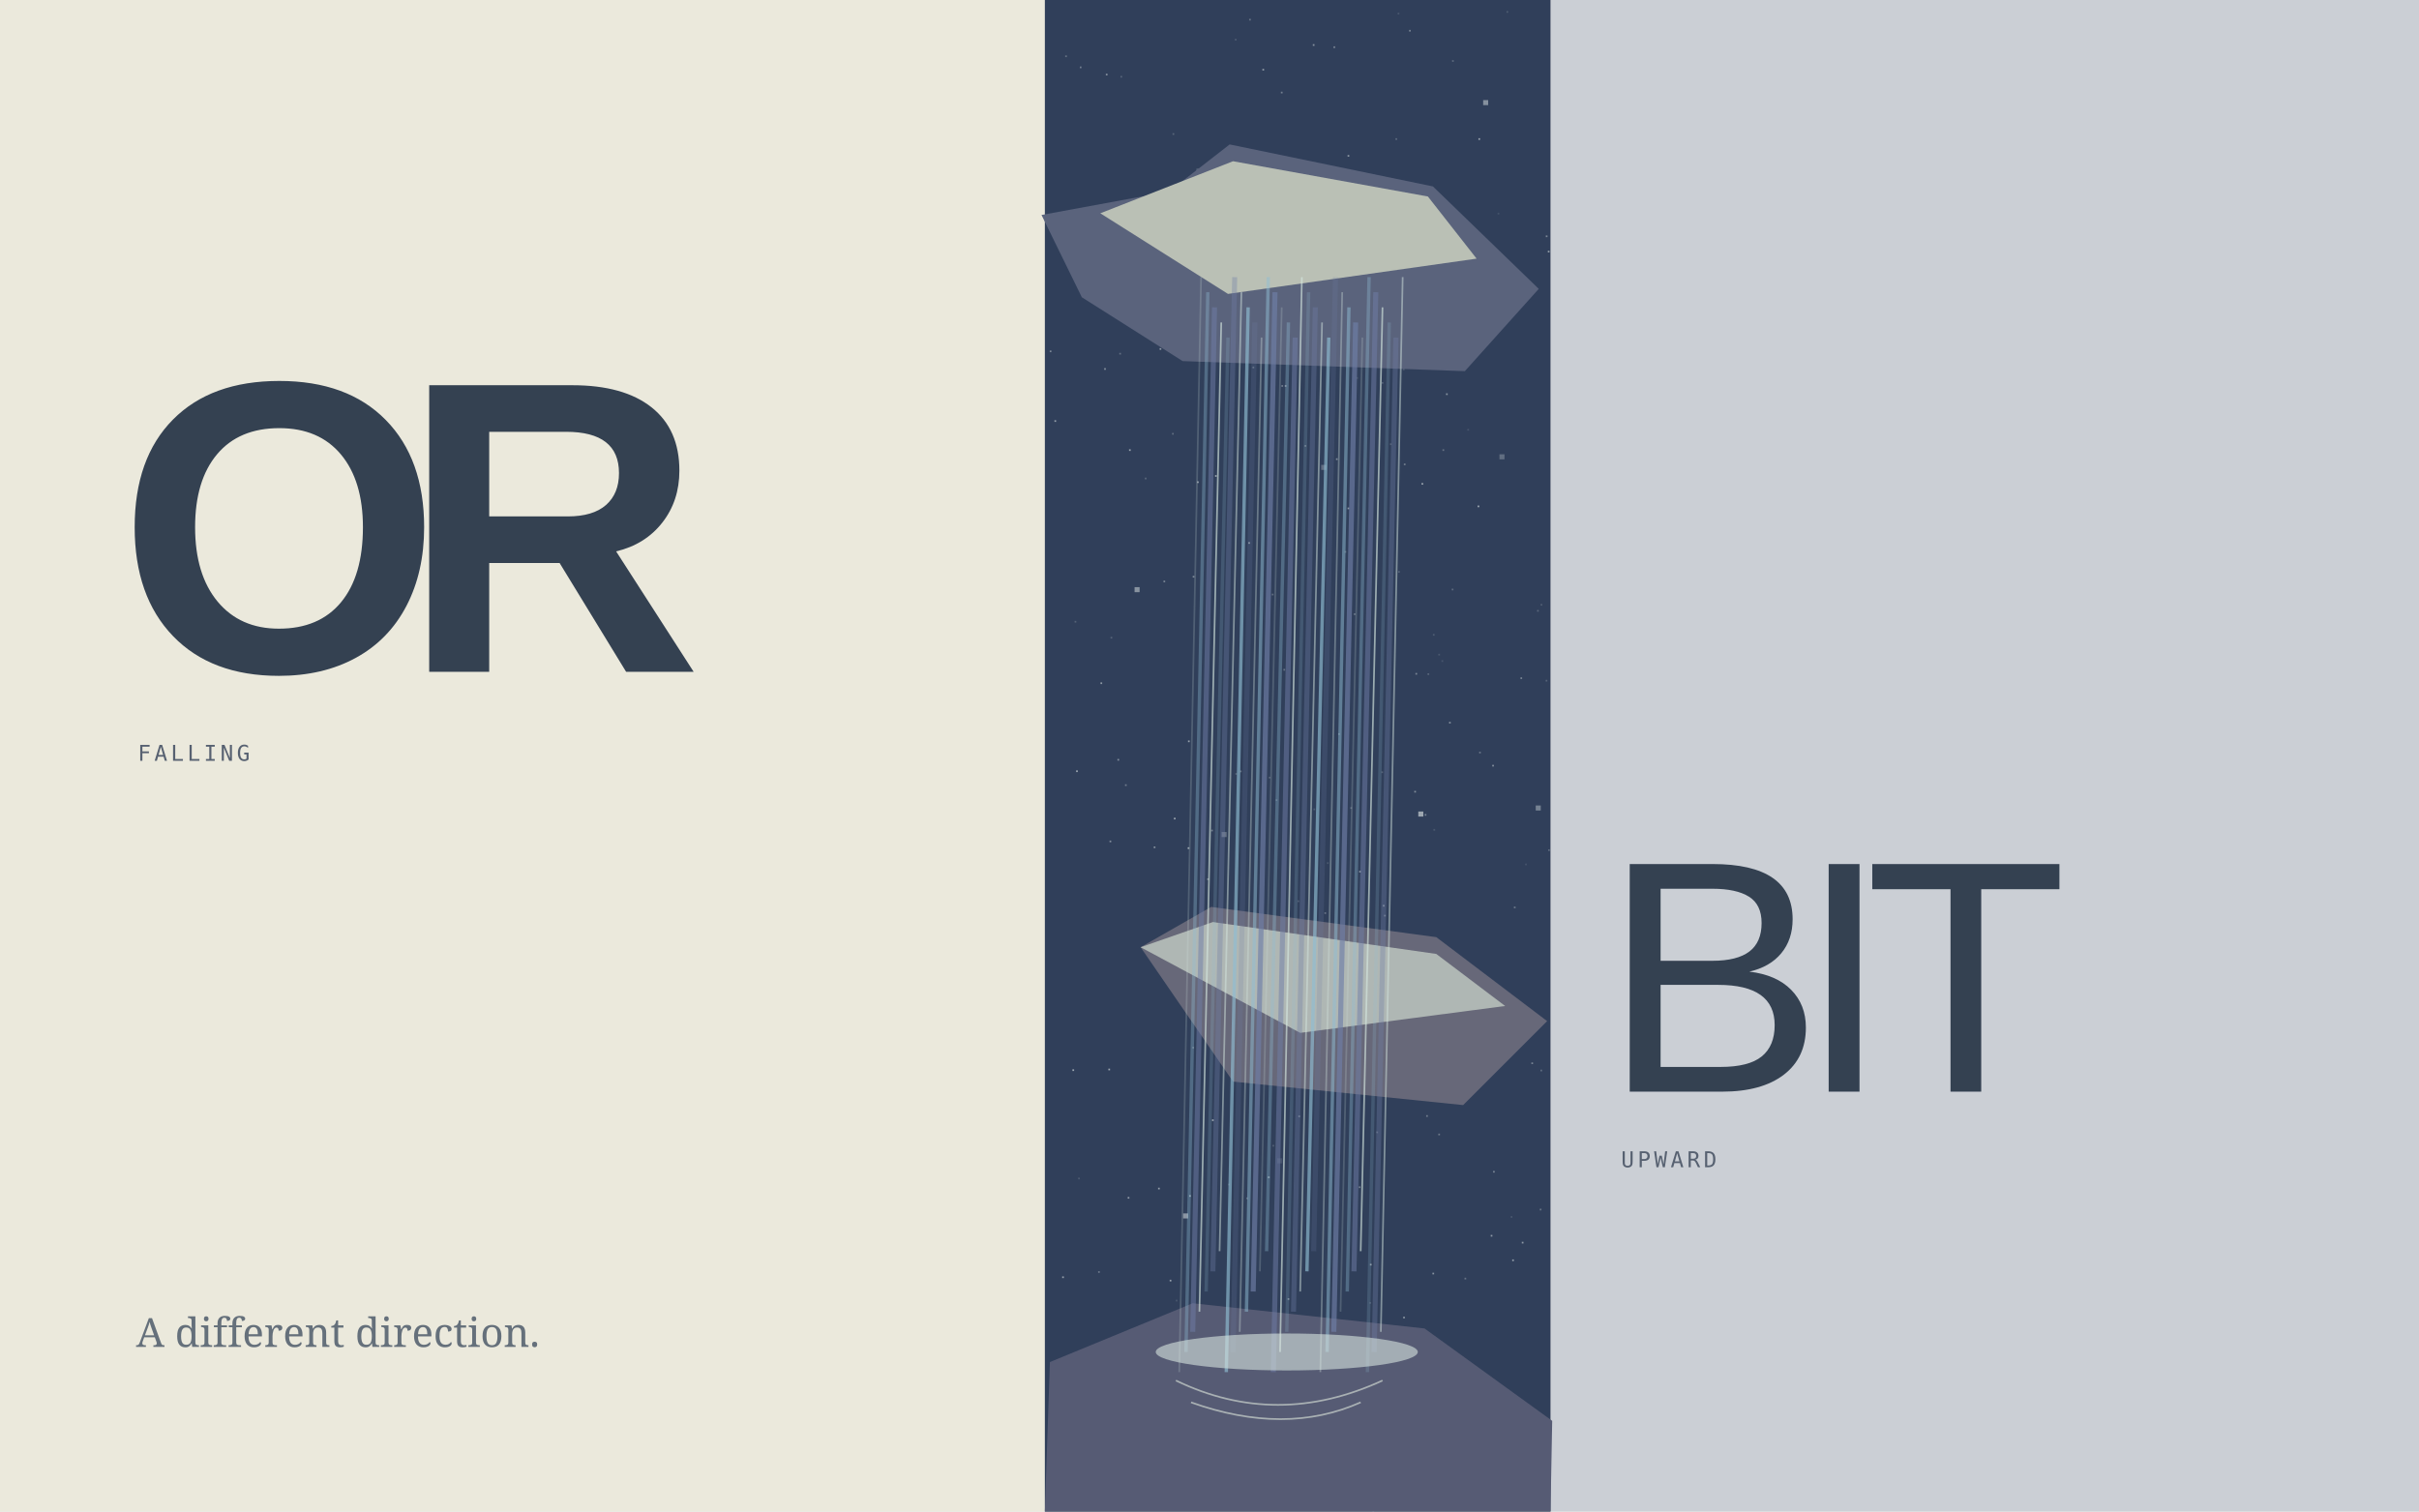
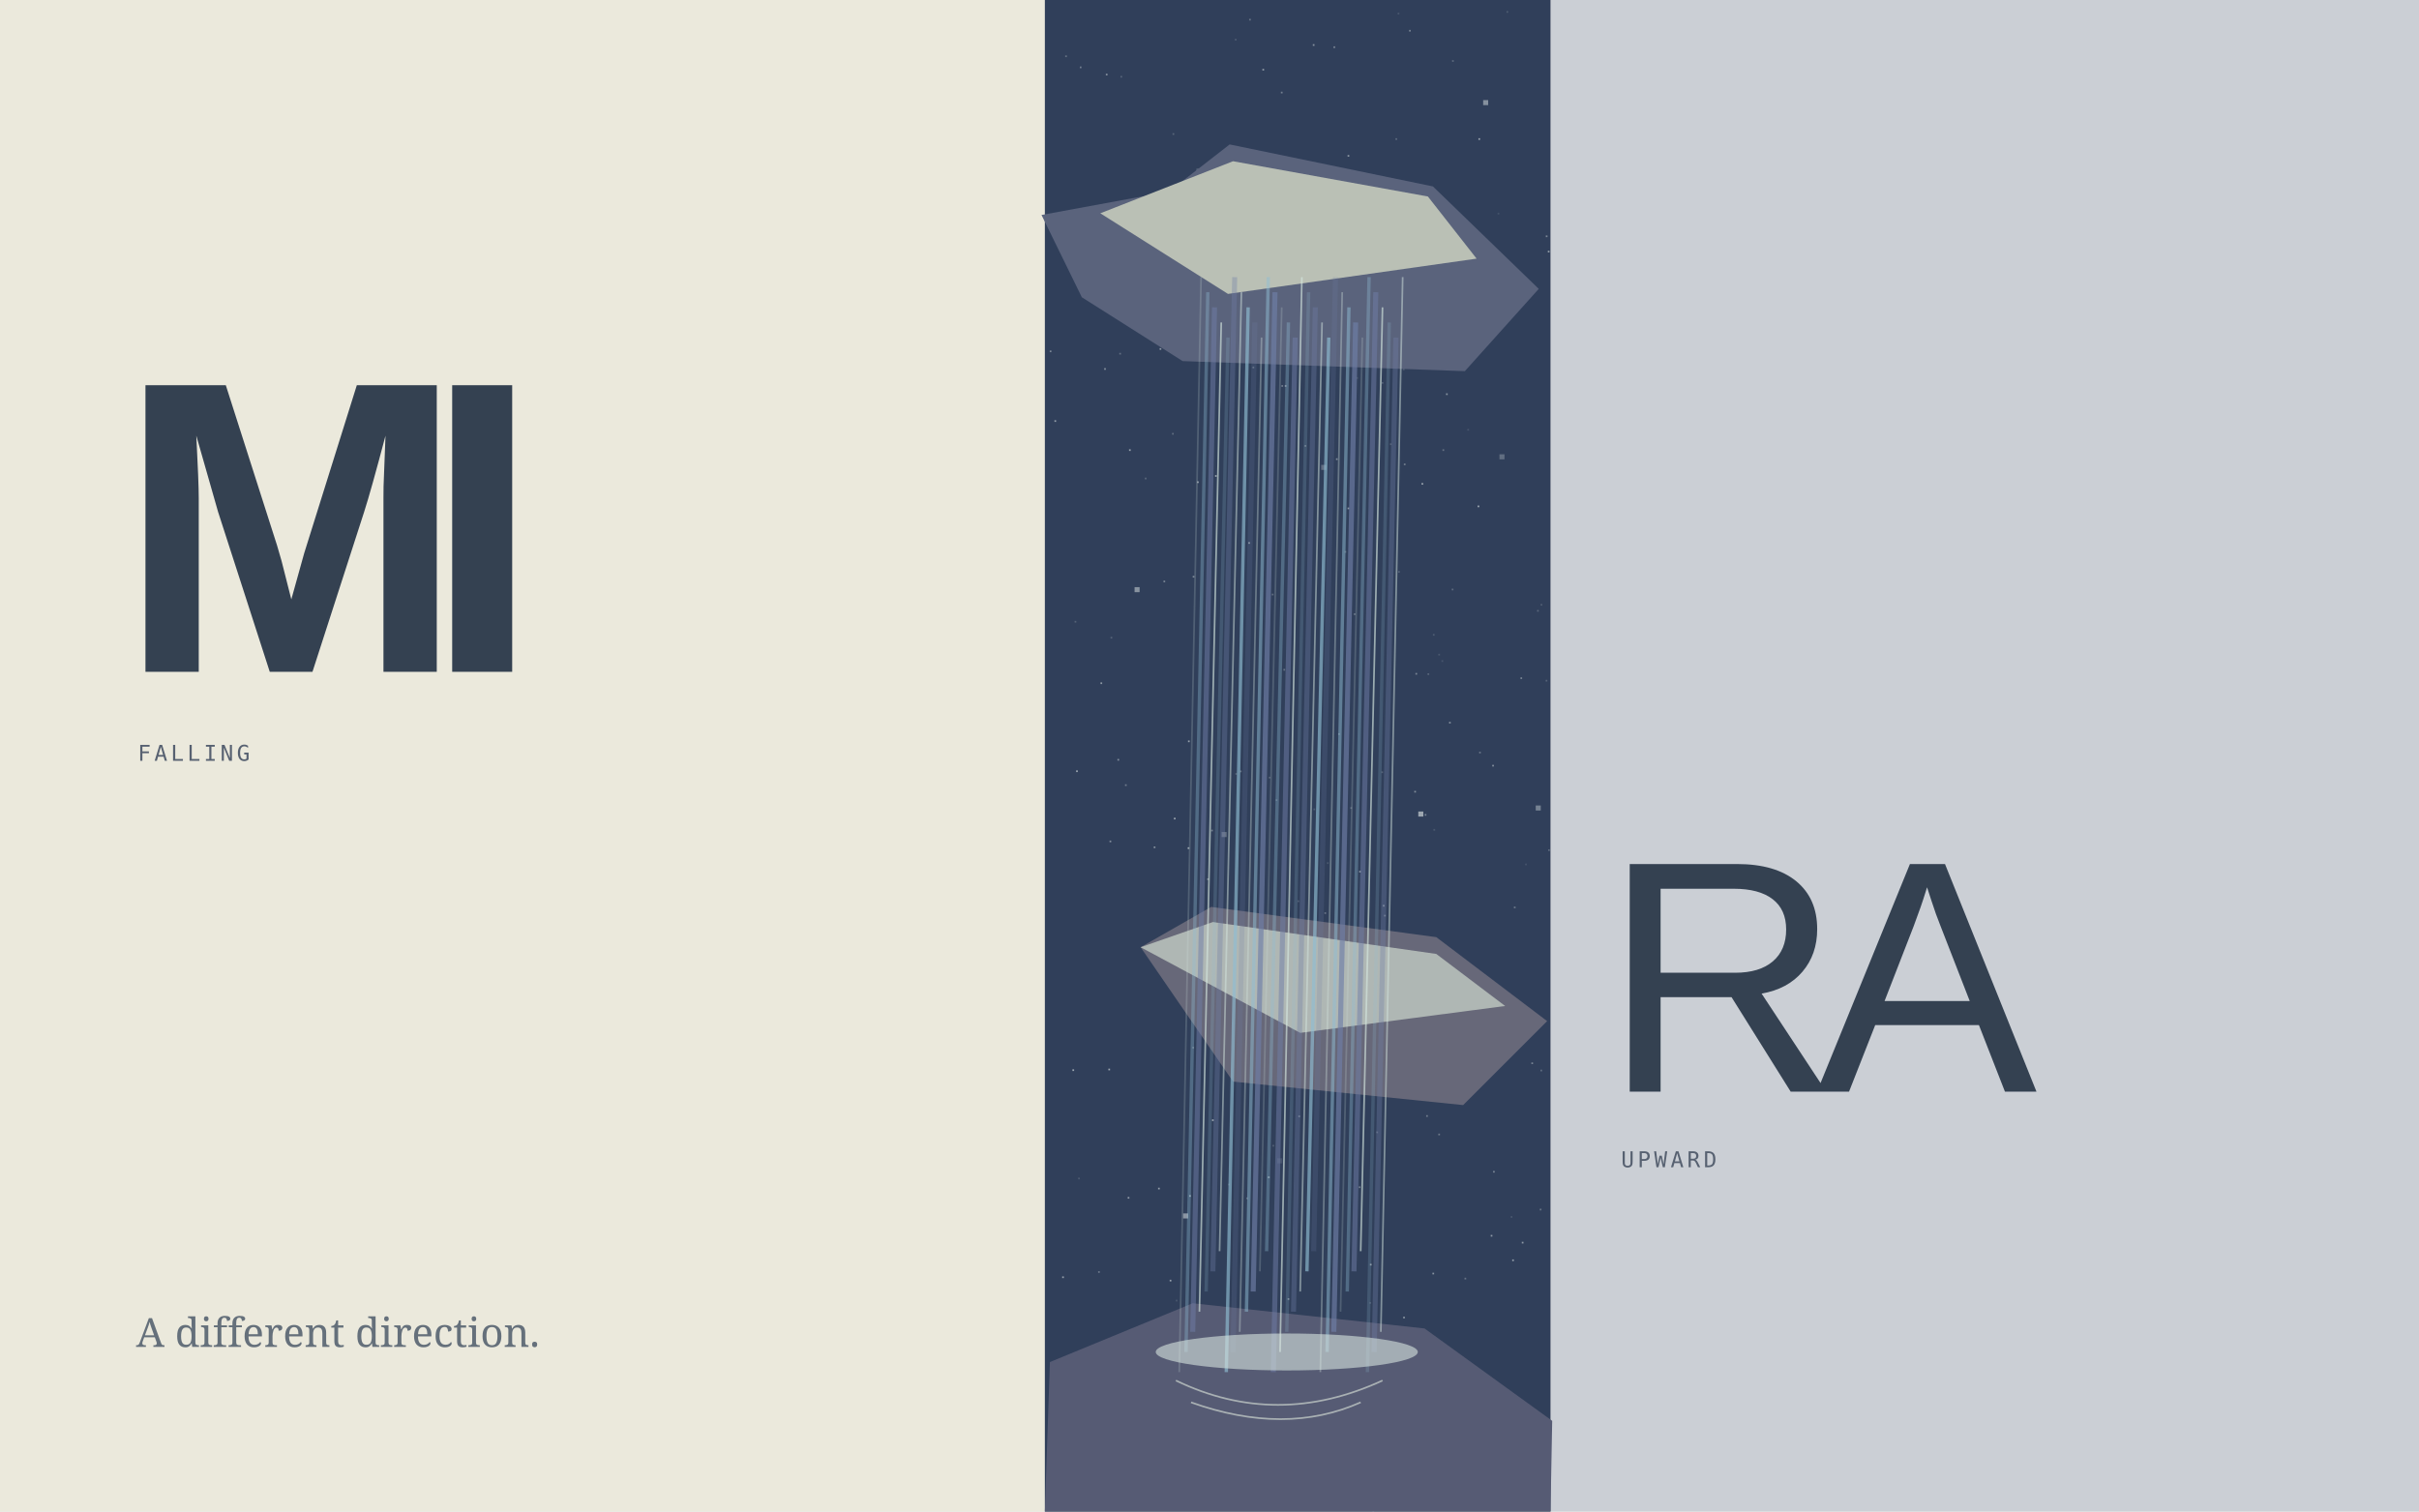
<svg xmlns="http://www.w3.org/2000/svg" width="1440" height="900" viewBox="0 0 1440 900" role="img" aria-label="A narrow silver waterfall links three suspended rock islands between two unequal pale typographic fields.">
  <defs />
  <rect x="0" y="0" width="1440" height="900" fill="#d4d6d3" />
  <rect x="0" y="0" width="622" height="900" fill="#ebe9dc" />
  <rect x="923" y="0" width="517" height="900" fill="#cbcfd5" />
  <rect x="622" y="0" width="301" height="900" fill="#303f5a" />
  <rect x="698.0" y="79.3" width="1" height="1" fill="#d5dddf" opacity="0.24" />
  <rect x="735.1" y="23.1" width="1" height="1" fill="#d5dddf" opacity="0.18" />
  <rect x="885.0" y="895.2" width="1" height="1" fill="#d5dddf" opacity="0.39" />
  <rect x="815.2" y="775.3" width="1" height="1" fill="#d5dddf" opacity="0.17" />
  <rect x="664.2" y="855.1" width="1" height="1" fill="#d5dddf" opacity="0.60" />
  <rect x="787.7" y="162.5" width="1" height="1" fill="#d5dddf" opacity="0.26" />
  <rect x="905.9" y="739.4" width="1" height="1" fill="#d5dddf" opacity="0.57" />
  <rect x="762.5" y="54.6" width="1" height="1" fill="#d5dddf" opacity="0.41" />
  <rect x="871.8" y="760.8" width="1" height="1" fill="#d5dddf" opacity="0.33" />
  <rect x="798.3" y="626.8" width="1" height="1" fill="#d5dddf" opacity="0.51" />
  <rect x="920.1" y="404.8" width="1" height="1" fill="#d5dddf" opacity="0.22" />
  <rect x="756.7" y="114.3" width="1" height="1" fill="#d5dddf" opacity="0.44" />
  <rect x="864.2" y="350.5" width="1" height="1" fill="#d5dddf" opacity="0.27" />
  <rect x="627.7" y="250.2" width="1" height="1" fill="#d5dddf" opacity="0.60" />
  <rect x="909.7" y="173.4" width="1" height="1" fill="#d5dddf" opacity="0.43" />
  <rect x="723.3" y="282.9" width="1" height="1" fill="#d5dddf" opacity="0.65" />
  <rect x="653.0" y="829.4" width="1" height="1" fill="#d5dddf" opacity="0.35" />
  <rect x="835.7" y="276.0" width="1" height="1" fill="#d5dddf" opacity="0.39" />
  <rect x="657.3" y="219.2" width="1" height="1" fill="#d5dddf" opacity="0.50" />
  <rect x="769.7" y="188.7" width="1" height="1" fill="#d5dddf" opacity="0.49" />
  <rect x="887.4" y="735.3" width="1" height="1" fill="#d5dddf" opacity="0.57" />
  <rect x="742.9" y="137.8" width="1" height="1" fill="#d5dddf" opacity="0.41" />
  <rect x="818.2" y="889.0" width="1" height="1" fill="#d5dddf" opacity="0.52" />
  <rect x="751.5" y="41.0" width="1" height="1" fill="#d5dddf" opacity="0.57" />
  <rect x="916.6" y="719.7" width="1" height="1" fill="#d5dddf" opacity="0.33" />
  <rect x="707.2" y="440.9" width="1" height="1" fill="#d5dddf" opacity="0.61" />
  <rect x="681.5" y="284.4" width="1" height="1" fill="#d5dddf" opacity="0.26" />
  <rect x="743.6" y="11.2" width="1" height="1" fill="#d5dddf" opacity="0.32" />
  <rect x="764.8" y="229.3" width="1" height="1" fill="#d5dddf" opacity="0.50" />
  <rect x="788.4" y="543.2" width="1" height="1" fill="#d5dddf" opacity="0.33" />
  <rect x="747.9" y="842.4" width="1" height="1" fill="#d5dddf" opacity="0.62" />
  <rect x="907.9" y="514.2" width="1" height="1" fill="#d5dddf" opacity="0.13" />
  <rect x="698.8" y="486.9" width="1" height="1" fill="#d5dddf" opacity="0.63" />
  <rect x="917.0" y="636.9" width="1" height="1" fill="#d5dddf" opacity="0.29" />
  <rect x="791.8" y="616.9" width="1" height="1" fill="#d5dddf" opacity="0.30" />
  <rect x="760.3" y="689.7" width="3" height="3" fill="#d5dddf" opacity="0.14" />
  <rect x="795.3" y="272.9" width="1" height="1" fill="#d5dddf" opacity="0.48" />
  <rect x="762.8" y="229.3" width="1" height="1" fill="#d5dddf" opacity="0.39" />
  <rect x="632.3" y="760.0" width="1" height="1" fill="#d5dddf" opacity="0.61" />
  <rect x="844.3" y="483.2" width="3" height="3" fill="#d5dddf" opacity="0.65" />
  <rect x="808.9" y="706.4" width="1" height="1" fill="#d5dddf" opacity="0.41" />
  <rect x="807.4" y="224.6" width="1" height="1" fill="#d5dddf" opacity="0.13" />
  <rect x="905.1" y="403.3" width="1" height="1" fill="#d5dddf" opacity="0.43" />
  <rect x="793.8" y="27.6" width="1" height="1" fill="#d5dddf" opacity="0.44" />
  <rect x="642.9" y="126.5" width="1" height="1" fill="#d5dddf" opacity="0.26" />
  <rect x="707.0" y="504.5" width="1" height="1" fill="#d5dddf" opacity="0.65" />
  <rect x="823.2" y="538.8" width="1" height="1" fill="#d5dddf" opacity="0.50" />
  <rect x="706.2" y="824.0" width="1" height="1" fill="#d5dddf" opacity="0.42" />
  <rect x="819.3" y="673.7" width="1" height="1" fill="#d5dddf" opacity="0.27" />
  <rect x="666.3" y="210.1" width="1" height="1" fill="#d5dddf" opacity="0.30" />
  <rect x="754.8" y="700.5" width="1" height="1" fill="#d5dddf" opacity="0.57" />
  <rect x="709.8" y="623.3" width="1" height="1" fill="#d5dddf" opacity="0.31" />
  <rect x="841.9" y="470.9" width="1" height="1" fill="#d5dddf" opacity="0.49" />
  <rect x="704.3" y="722.5" width="3" height="3" fill="#d5dddf" opacity="0.55" />
  <rect x="887.2" y="145.8" width="1" height="1" fill="#d5dddf" opacity="0.40" />
  <rect x="832.0" y="7.6" width="1" height="1" fill="#d5dddf" opacity="0.15" />
  <rect x="871.2" y="204.8" width="1" height="1" fill="#d5dddf" opacity="0.65" />
  <rect x="823.9" y="544.7" width="1" height="1" fill="#d5dddf" opacity="0.39" />
  <rect x="794.0" y="836.0" width="1" height="1" fill="#d5dddf" opacity="0.20" />
  <rect x="867.8" y="871.0" width="1" height="1" fill="#d5dddf" opacity="0.18" />
  <rect x="689.4" y="707.2" width="1" height="1" fill="#d5dddf" opacity="0.59" />
  <rect x="880.1" y="82.3" width="1" height="1" fill="#d5dddf" opacity="0.62" />
  <rect x="809.1" y="518.5" width="1" height="1" fill="#d5dddf" opacity="0.53" />
  <rect x="849.8" y="400.9" width="1" height="1" fill="#d5dddf" opacity="0.25" />
  <rect x="772.4" y="536.1" width="1" height="1" fill="#d5dddf" opacity="0.20" />
  <rect x="749.5" y="125.0" width="1" height="1" fill="#d5dddf" opacity="0.49" />
  <rect x="690.3" y="207.3" width="1" height="1" fill="#d5dddf" opacity="0.56" />
  <rect x="917.1" y="359.6" width="1" height="1" fill="#d5dddf" opacity="0.19" />
  <rect x="653.7" y="756.9" width="1" height="1" fill="#d5dddf" opacity="0.36" />
  <rect x="800.4" y="328.1" width="1" height="1" fill="#d5dddf" opacity="0.28" />
  <rect x="691.8" y="864.7" width="1" height="1" fill="#d5dddf" opacity="0.15" />
  <rect x="881.8" y="165.5" width="1" height="1" fill="#d5dddf" opacity="0.30" />
  <rect x="899.3" y="724.1" width="1" height="1" fill="#d5dddf" opacity="0.15" />
  <rect x="858.1" y="393.1" width="1" height="1" fill="#d5dddf" opacity="0.14" />
  <rect x="830.7" y="82.3" width="1" height="1" fill="#d5dddf" opacity="0.27" />
  <rect x="699.9" y="773.9" width="1" height="1" fill="#d5dddf" opacity="0.15" />
  <rect x="869.2" y="161.8" width="1" height="1" fill="#d5dddf" opacity="0.52" />
  <rect x="675.4" y="349.6" width="3" height="3" fill="#d5dddf" opacity="0.53" />
  <rect x="755.3" y="462.5" width="1" height="1" fill="#d5dddf" opacity="0.23" />
  <rect x="640.6" y="458.7" width="1" height="1" fill="#d5dddf" opacity="0.66" />
  <rect x="692.6" y="345.7" width="1" height="1" fill="#d5dddf" opacity="0.44" />
  <rect x="703.7" y="836.1" width="3" height="3" fill="#d5dddf" opacity="0.48" />
  <rect x="817.0" y="899.4" width="1" height="1" fill="#d5dddf" opacity="0.23" />
  <rect x="853.3" y="493.6" width="1" height="1" fill="#d5dddf" opacity="0.16" />
  <rect x="835.3" y="784.0" width="1" height="1" fill="#d5dddf" opacity="0.54" />
  <rect x="757.5" y="681.7" width="1" height="1" fill="#d5dddf" opacity="0.20" />
  <rect x="735.4" y="460.3" width="1" height="1" fill="#d5dddf" opacity="0.24" />
  <rect x="634.1" y="33.0" width="1" height="1" fill="#d5dddf" opacity="0.31" />
  <rect x="764.0" y="398.3" width="1" height="1" fill="#d5dddf" opacity="0.33" />
  <rect x="785.8" y="786.7" width="1" height="1" fill="#d5dddf" opacity="0.44" />
  <rect x="669.7" y="467.0" width="1" height="1" fill="#d5dddf" opacity="0.38" />
  <rect x="702.1" y="893.9" width="1" height="1" fill="#d5dddf" opacity="0.54" />
  <rect x="921.6" y="505.7" width="1" height="1" fill="#d5dddf" opacity="0.27" />
  <rect x="739.8" y="804.6" width="1" height="1" fill="#d5dddf" opacity="0.24" />
  <rect x="786.5" y="276.8" width="3" height="3" fill="#d5dddf" opacity="0.31" />
  <rect x="659.8" y="636.3" width="1" height="1" fill="#d5dddf" opacity="0.65" />
  <rect x="789.4" y="599.3" width="1" height="1" fill="#d5dddf" opacity="0.56" />
  <rect x="743.1" y="322.8" width="1" height="1" fill="#d5dddf" opacity="0.58" />
  <rect x="827.4" y="264.0" width="1" height="1" fill="#d5dddf" opacity="0.20" />
  <rect x="667.0" y="45.2" width="1" height="1" fill="#d5dddf" opacity="0.23" />
  <rect x="862.6" y="429.8" width="1" height="1" fill="#d5dddf" opacity="0.50" />
  <rect x="658.3" y="43.9" width="1" height="1" fill="#d5dddf" opacity="0.51" />
  <rect x="879.6" y="301.0" width="1" height="1" fill="#d5dddf" opacity="0.66" />
  <rect x="707.9" y="711.6" width="1" height="1" fill="#d5dddf" opacity="0.62" />
  <rect x="712.6" y="286.6" width="1" height="1" fill="#d5dddf" opacity="0.59" />
  <rect x="858.7" y="267.5" width="1" height="1" fill="#d5dddf" opacity="0.32" />
  <rect x="642.8" y="39.6" width="1" height="1" fill="#d5dddf" opacity="0.40" />
  <rect x="759.5" y="813.4" width="1" height="1" fill="#d5dddf" opacity="0.58" />
  <rect x="661.1" y="379.2" width="1" height="1" fill="#d5dddf" opacity="0.22" />
  <rect x="892.6" y="270.5" width="3" height="3" fill="#d5dddf" opacity="0.30" />
  <rect x="802.2" y="92.3" width="1" height="1" fill="#d5dddf" opacity="0.55" />
  <rect x="660.6" y="797.3" width="1" height="1" fill="#d5dddf" opacity="0.47" />
  <rect x="745.6" y="218.3" width="1" height="1" fill="#d5dddf" opacity="0.30" />
  <rect x="856.2" y="389.3" width="1" height="1" fill="#d5dddf" opacity="0.16" />
  <rect x="789.9" y="513.4" width="1" height="1" fill="#d5dddf" opacity="0.15" />
  <rect x="882.9" y="59.6" width="3" height="3" fill="#d5dddf" opacity="0.51" />
  <rect x="888.8" y="697.2" width="1" height="1" fill="#d5dddf" opacity="0.43" />
  <rect x="660.5" y="500.5" width="1" height="1" fill="#d5dddf" opacity="0.49" />
  <rect x="760.2" y="180.3" width="1" height="1" fill="#d5dddf" opacity="0.44" />
  <rect x="894.0" y="827.3" width="1" height="1" fill="#d5dddf" opacity="0.17" />
  <rect x="766.5" y="773.0" width="1" height="1" fill="#d5dddf" opacity="0.45" />
  <rect x="802.2" y="302.2" width="1" height="1" fill="#d5dddf" opacity="0.56" />
  <rect x="856.2" y="675.0" width="1" height="1" fill="#d5dddf" opacity="0.36" />
  <rect x="832.3" y="340.0" width="1" height="1" fill="#d5dddf" opacity="0.22" />
  <rect x="880.5" y="447.6" width="1" height="1" fill="#d5dddf" opacity="0.34" />
  <rect x="727.2" y="495.4" width="3" height="3" fill="#d5dddf" opacity="0.32" />
  <rect x="776.6" y="265.0" width="1" height="1" fill="#d5dddf" opacity="0.33" />
  <rect x="772.8" y="130.6" width="1" height="1" fill="#d5dddf" opacity="0.46" />
  <rect x="921.4" y="149.3" width="1" height="1" fill="#d5dddf" opacity="0.60" />
  <rect x="805.9" y="365.2" width="1" height="1" fill="#d5dddf" opacity="0.34" />
  <rect x="848.1" y="484.7" width="1" height="1" fill="#d5dddf" opacity="0.43" />
  <rect x="896.8" y="6.6" width="1" height="1" fill="#d5dddf" opacity="0.18" />
  <rect x="841.2" y="114.1" width="1" height="1" fill="#d5dddf" opacity="0.62" />
  <rect x="696.3" y="762.0" width="1" height="1" fill="#d5dddf" opacity="0.61" />
  <rect x="690.3" y="116.7" width="1" height="1" fill="#d5dddf" opacity="0.37" />
  <rect x="757.7" y="131.6" width="3" height="3" fill="#d5dddf" opacity="0.19" />
  <rect x="721.5" y="666.5" width="1" height="1" fill="#d5dddf" opacity="0.66" />
  <rect x="717.6" y="782.8" width="1" height="1" fill="#d5dddf" opacity="0.45" />
  <rect x="889.3" y="872.9" width="1" height="1" fill="#d5dddf" opacity="0.41" />
  <rect x="655.1" y="406.3" width="1" height="1" fill="#d5dddf" opacity="0.57" />
  <rect x="641.8" y="701.2" width="1" height="1" fill="#d5dddf" opacity="0.17" />
  <rect x="815.5" y="752.5" width="1" height="1" fill="#d5dddf" opacity="0.56" />
  <rect x="759.4" y="475.9" width="1" height="1" fill="#d5dddf" opacity="0.24" />
  <rect x="900.2" y="749.9" width="1" height="1" fill="#d5dddf" opacity="0.59" />
  <rect x="849.0" y="664.0" width="1" height="1" fill="#d5dddf" opacity="0.38" />
  <rect x="731.1" y="704.8" width="1" height="1" fill="#d5dddf" opacity="0.21" />
  <rect x="920.2" y="140.2" width="1" height="1" fill="#d5dddf" opacity="0.45" />
  <rect x="781.9" y="481.4" width="1" height="1" fill="#d5dddf" opacity="0.19" />
  <rect x="722.5" y="133.3" width="1" height="1" fill="#d5dddf" opacity="0.43" />
  <rect x="772.9" y="664.2" width="1" height="1" fill="#d5dddf" opacity="0.41" />
  <rect x="757.1" y="353.5" width="1" height="1" fill="#d5dddf" opacity="0.30" />
  <rect x="842.6" y="400.7" width="1" height="1" fill="#d5dddf" opacity="0.44" />
  <rect x="749.4" y="801.4" width="1" height="1" fill="#d5dddf" opacity="0.46" />
  <rect x="781.5" y="26.3" width="1" height="1" fill="#d5dddf" opacity="0.52" />
  <rect x="697.7" y="257.8" width="1" height="1" fill="#d5dddf" opacity="0.29" />
  <rect x="639.7" y="369.7" width="1" height="1" fill="#d5dddf" opacity="0.22" />
  <rect x="888.3" y="455.4" width="1" height="1" fill="#d5dddf" opacity="0.50" />
  <rect x="901.2" y="539.8" width="1" height="1" fill="#d5dddf" opacity="0.36" />
  <rect x="875.6" y="630.8" width="3" height="3" fill="#d5dddf" opacity="0.46" />
  <rect x="721.0" y="494.0" width="1" height="1" fill="#d5dddf" opacity="0.40" />
  <rect x="738.1" y="458.8" width="1" height="1" fill="#d5dddf" opacity="0.32" />
  <rect x="846.2" y="287.6" width="1" height="1" fill="#d5dddf" opacity="0.63" />
  <rect x="698.3" y="567.1" width="1" height="1" fill="#d5dddf" opacity="0.30" />
  <rect x="686.8" y="504.0" width="1" height="1" fill="#d5dddf" opacity="0.51" />
  <rect x="911.6" y="632.6" width="1" height="1" fill="#d5dddf" opacity="0.43" />
  <rect x="672.1" y="267.5" width="1" height="1" fill="#d5dddf" opacity="0.62" />
  <rect x="822.3" y="459.3" width="1" height="1" fill="#d5dddf" opacity="0.22" />
  <rect x="864.4" y="35.8" width="1" height="1" fill="#d5dddf" opacity="0.27" />
  <rect x="796.6" y="436.6" width="1" height="1" fill="#d5dddf" opacity="0.33" />
  <rect x="644.0" y="174.4" width="1" height="1" fill="#d5dddf" opacity="0.32" />
  <rect x="914.2" y="479.6" width="3" height="3" fill="#d5dddf" opacity="0.42" />
  <rect x="671.3" y="712.7" width="1" height="1" fill="#d5dddf" opacity="0.58" />
  <rect x="832.5" y="150.5" width="1" height="1" fill="#d5dddf" opacity="0.62" />
  <rect x="803.8" y="480.6" width="1" height="1" fill="#d5dddf" opacity="0.27" />
  <rect x="723.3" y="860.8" width="1" height="1" fill="#d5dddf" opacity="0.24" />
  <rect x="891.5" y="126.7" width="1" height="1" fill="#d5dddf" opacity="0.12" />
  <rect x="873.5" y="255.4" width="1" height="1" fill="#d5dddf" opacity="0.14" />
  <rect x="838.8" y="17.8" width="1" height="1" fill="#d5dddf" opacity="0.42" />
  <rect x="853.0" y="377.5" width="1" height="1" fill="#d5dddf" opacity="0.18" />
  <rect x="835.1" y="219.4" width="1" height="1" fill="#d5dddf" opacity="0.20" />
  <rect x="658.6" y="814.9" width="1" height="1" fill="#d5dddf" opacity="0.25" />
  <rect x="852.7" y="757.8" width="1" height="1" fill="#d5dddf" opacity="0.53" />
  <rect x="822.5" y="227.5" width="1" height="1" fill="#d5dddf" opacity="0.23" />
  <rect x="915.0" y="363.2" width="1" height="1" fill="#d5dddf" opacity="0.25" />
  <rect x="884.4" y="856.2" width="1" height="1" fill="#d5dddf" opacity="0.34" />
  <rect x="632.0" y="894.1" width="3" height="3" fill="#d5dddf" opacity="0.65" />
  <rect x="741.9" y="713.0" width="1" height="1" fill="#d5dddf" opacity="0.28" />
  <rect x="710.0" y="342.9" width="1" height="1" fill="#d5dddf" opacity="0.47" />
  <rect x="665.2" y="451.9" width="1" height="1" fill="#d5dddf" opacity="0.49" />
  <rect x="718.6" y="523.0" width="1" height="1" fill="#d5dddf" opacity="0.44" />
  <rect x="879.1" y="621.8" width="1" height="1" fill="#d5dddf" opacity="0.55" />
  <rect x="638.4" y="636.7" width="1" height="1" fill="#d5dddf" opacity="0.66" />
  <rect x="712.2" y="100.4" width="3" height="3" fill="#d5dddf" opacity="0.25" />
  <rect x="772.5" y="124.9" width="3" height="3" fill="#d5dddf" opacity="0.16" />
  <rect x="624.9" y="208.7" width="1" height="1" fill="#d5dddf" opacity="0.45" />
  <rect x="622.7" y="897.5" width="1" height="1" fill="#d5dddf" opacity="0.59" />
  <rect x="793.9" y="107.9" width="1" height="1" fill="#d5dddf" opacity="0.19" />
  <rect x="644.6" y="845.6" width="1" height="1" fill="#d5dddf" opacity="0.61" />
  <rect x="769.9" y="576.6" width="1" height="1" fill="#d5dddf" opacity="0.59" />
  <rect x="860.8" y="234.2" width="1" height="1" fill="#d5dddf" opacity="0.52" />
  <polygon points="620,128 696,114 732,86 853,111 916,172 872,221 704,215 644,177" fill="#5a637c" stroke="none" />
  <polygon points="655,127 734,96 850,117 879,154 731,175" fill="#bac0b5" stroke="none" />
  <polygon points="679,564 721,540 855,558 921,608 871,658 734,644" fill="#676879" stroke="none" />
  <polygon points="679,564 722,549 855,568 896,599 774,615" fill="#afb7b4" stroke="none" />
  <polygon points="625,811 710,776 848,791 924,846 923,900 622,900" fill="#565b74" stroke="none" />
  <line x1="715" y1="165" x2="702" y2="817" stroke="#d4e6df" opacity="0.2" stroke-width="1" />
  <line x1="719" y1="174" x2="706" y2="805" stroke="#8fbdd3" opacity="0.35" stroke-width="2" />
  <line x1="723" y1="183" x2="710" y2="793" stroke="#6f7ea7" opacity="0.5" stroke-width="3" />
  <line x1="727" y1="192" x2="714" y2="781" stroke="#d4e6df" opacity="0.65" stroke-width="1" />
  <line x1="731" y1="201" x2="718" y2="769" stroke="#8fbdd3" opacity="0.2" stroke-width="2" />
  <line x1="735" y1="165" x2="722" y2="757" stroke="#6f7ea7" opacity="0.35" stroke-width="3" />
  <line x1="739" y1="174" x2="726" y2="745" stroke="#d4e6df" opacity="0.5" stroke-width="1" />
  <line x1="743" y1="183" x2="730" y2="817" stroke="#8fbdd3" opacity="0.65" stroke-width="2" />
  <line x1="747" y1="192" x2="734" y2="805" stroke="#6f7ea7" opacity="0.2" stroke-width="3" />
  <line x1="751" y1="201" x2="738" y2="793" stroke="#d4e6df" opacity="0.35" stroke-width="1" />
  <line x1="755" y1="165" x2="742" y2="781" stroke="#8fbdd3" opacity="0.5" stroke-width="2" />
  <line x1="759" y1="174" x2="746" y2="769" stroke="#6f7ea7" opacity="0.65" stroke-width="3" />
  <line x1="763" y1="183" x2="750" y2="757" stroke="#d4e6df" opacity="0.2" stroke-width="1" />
  <line x1="767" y1="192" x2="754" y2="745" stroke="#8fbdd3" opacity="0.35" stroke-width="2" />
  <line x1="771" y1="201" x2="758" y2="817" stroke="#6f7ea7" opacity="0.5" stroke-width="3" />
  <line x1="775" y1="165" x2="762" y2="805" stroke="#d4e6df" opacity="0.65" stroke-width="1" />
  <line x1="779" y1="174" x2="766" y2="793" stroke="#8fbdd3" opacity="0.2" stroke-width="2" />
  <line x1="783" y1="183" x2="770" y2="781" stroke="#6f7ea7" opacity="0.35" stroke-width="3" />
  <line x1="787" y1="192" x2="774" y2="769" stroke="#d4e6df" opacity="0.5" stroke-width="1" />
  <line x1="791" y1="201" x2="778" y2="757" stroke="#8fbdd3" opacity="0.65" stroke-width="2" />
  <line x1="795" y1="165" x2="782" y2="745" stroke="#6f7ea7" opacity="0.2" stroke-width="3" />
  <line x1="799" y1="174" x2="786" y2="817" stroke="#d4e6df" opacity="0.35" stroke-width="1" />
  <line x1="803" y1="183" x2="790" y2="805" stroke="#8fbdd3" opacity="0.5" stroke-width="2" />
  <line x1="807" y1="192" x2="794" y2="793" stroke="#6f7ea7" opacity="0.65" stroke-width="3" />
  <line x1="811" y1="201" x2="798" y2="781" stroke="#d4e6df" opacity="0.2" stroke-width="1" />
  <line x1="815" y1="165" x2="802" y2="769" stroke="#8fbdd3" opacity="0.35" stroke-width="2" />
  <line x1="819" y1="174" x2="806" y2="757" stroke="#6f7ea7" opacity="0.5" stroke-width="3" />
  <line x1="823" y1="183" x2="810" y2="745" stroke="#d4e6df" opacity="0.65" stroke-width="1" />
  <line x1="827" y1="192" x2="814" y2="817" stroke="#8fbdd3" opacity="0.2" stroke-width="2" />
  <line x1="831" y1="201" x2="818" y2="805" stroke="#6f7ea7" opacity="0.35" stroke-width="3" />
  <line x1="835" y1="165" x2="822" y2="793" stroke="#d4e6df" opacity="0.5" stroke-width="1" />
  <ellipse cx="766" cy="805" rx="78" ry="11" fill="#d7e5df" stroke="none" opacity=".6" />
  <path d="M700 822q60 29 123 0M709 835q56 20 101 0" fill="none" stroke="#e0e9dd" opacity=".6" />
-   <text x="70" y="400" font-family="Arial,Helvetica,sans-serif" font-size="248" fill="#344151" font-weight="800" letter-spacing="-24">OR</text>
-   <text x="954" y="650" font-family="Arial,Helvetica,sans-serif" font-size="197" fill="#344151" font-weight="300" letter-spacing="-15">BIT</text>
+   <text x="70" y="400" font-family="Arial,Helvetica,sans-serif" font-size="248" fill="#344151" font-weight="800" letter-spacing="-24">MI</text>
+   <text x="954" y="650" font-family="Arial,Helvetica,sans-serif" font-size="197" fill="#344151" font-weight="300" letter-spacing="-15">RA</text>
  <text x="82" y="453" font-family="Arial,Helvetica,sans-serif" font-size="13" fill="#576171" style="font-family:Menlo,Consolas,monospace" letter-spacing="2">FALLING</text>
  <text x="965" y="695" font-family="Arial,Helvetica,sans-serif" font-size="13" fill="#576171" style="font-family:Menlo,Consolas,monospace" letter-spacing="2">UPWARD</text>
  <text x="81" y="802" font-family="Arial,Helvetica,sans-serif" font-size="24" fill="#65707b" font-family-override="Georgia" style="font-family:Georgia,serif">A different direction.</text>
</svg>
